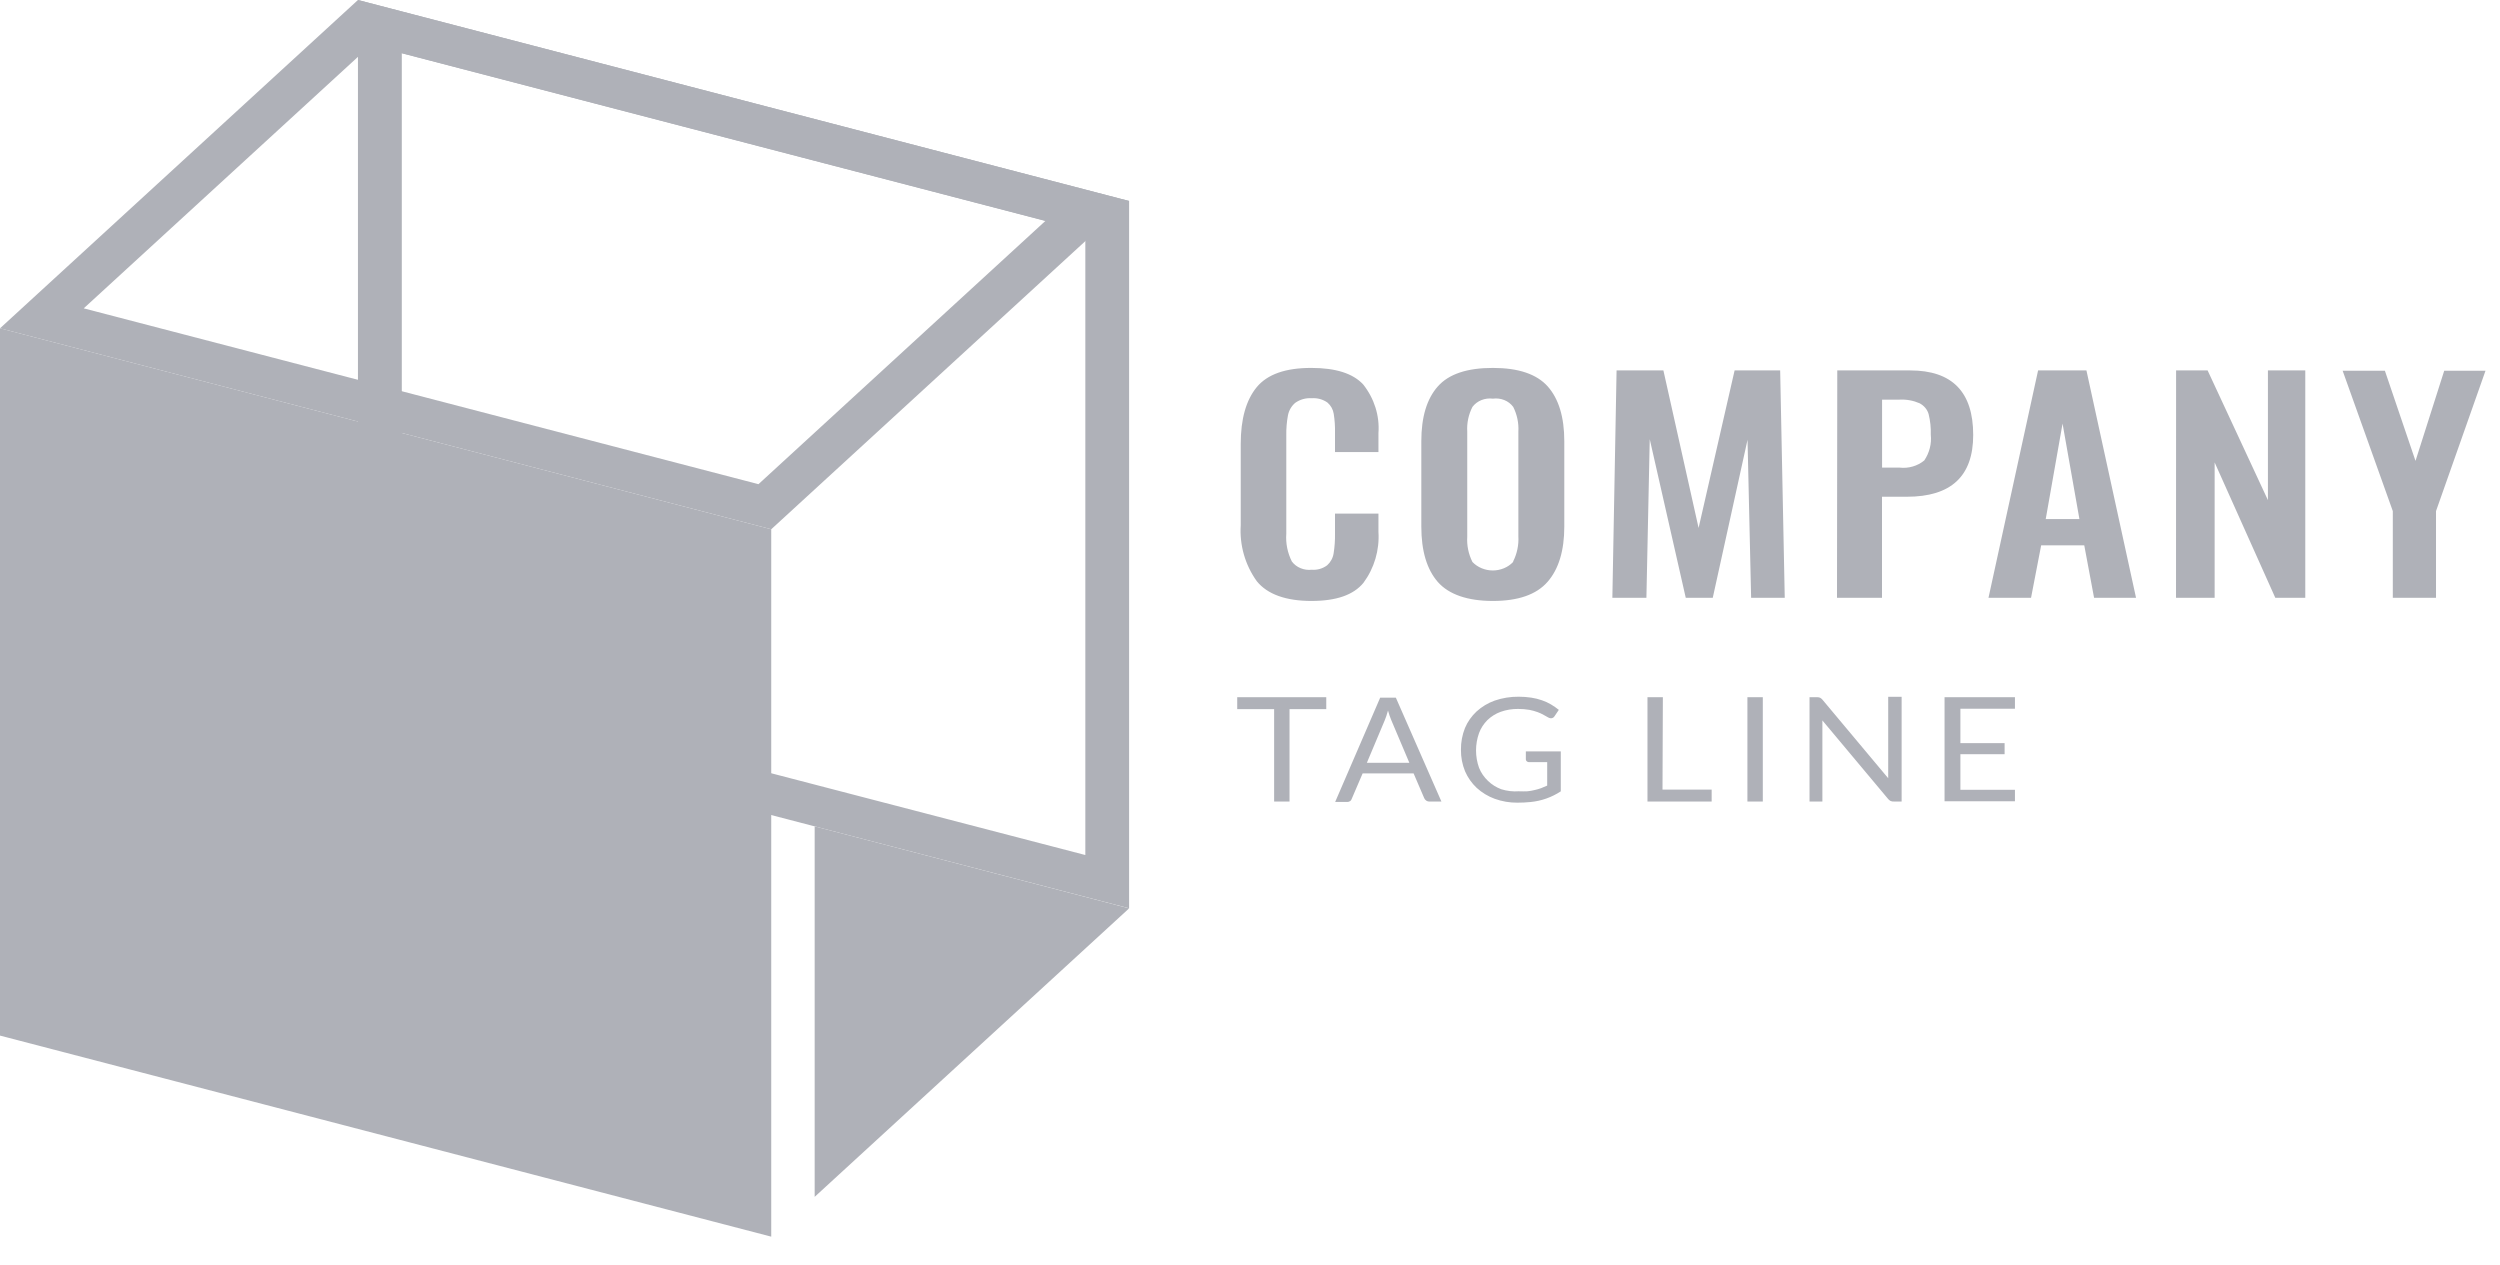
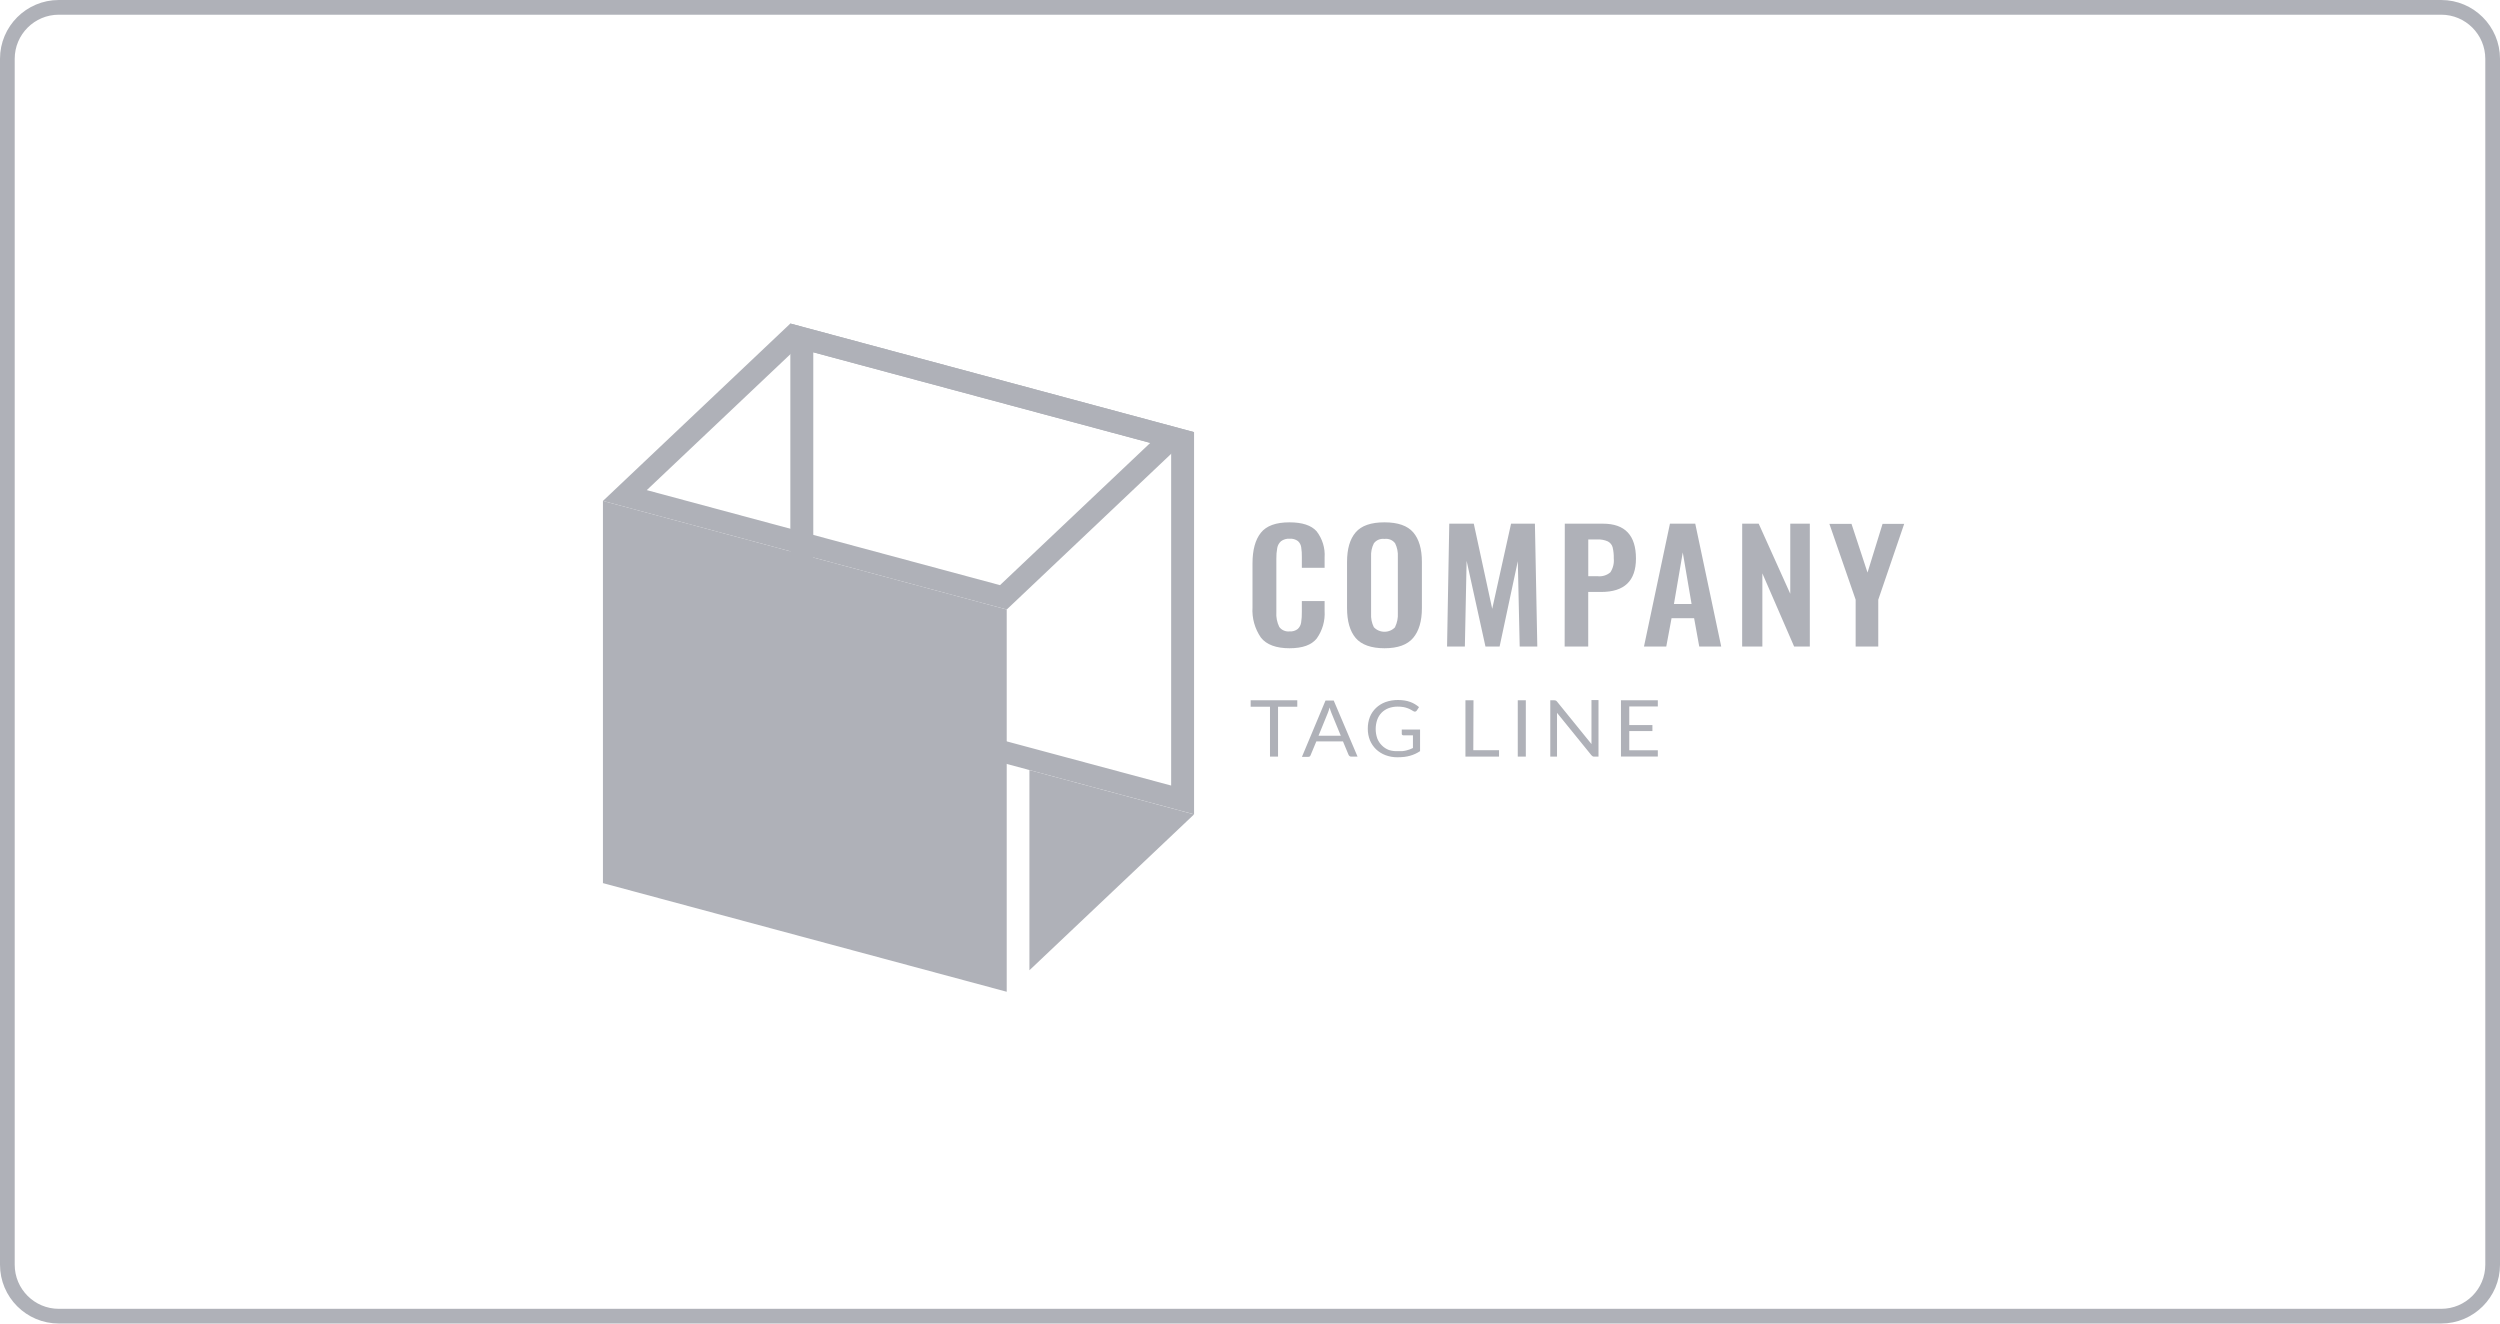
- <svg xmlns="http://www.w3.org/2000/svg" width="89" height="45" fill="none">
-   <path d="M44.74 20.689a3.085 3.085 0 01-.57-1.994v-2.89c0-.885.189-1.558.567-2.019.378-.46 1.028-.69 1.949-.688.865 0 1.48.196 1.843.588.396.5.589 1.112.544 1.729v.679h-1.547v-.688c.005-.225-.01-.45-.045-.673a.662.662 0 00-.221-.4.856.856 0 00-.561-.156.906.906 0 00-.59.165.779.779 0 00-.257.44 3.555 3.555 0 00-.06.715v3.507c-.025.338.044.677.198.985a.731.731 0 00.31.238.804.804 0 00.399.056.806.806 0 00.548-.159.717.717 0 00.23-.426c.037-.233.053-.468.049-.703v-.711h1.547v.65a2.76 2.76 0 01-.535 1.816c-.355.43-.961.644-1.852.644-.891 0-1.564-.23-1.946-.705zM51.186 20.718c-.391-.45-.587-1.105-.587-1.973v-3.04c0-.858.196-1.507.587-1.948.39-.441 1.044-.66 1.961-.659.91 0 1.56.22 1.952.659.39.44.59 1.09.59 1.949v3.04c0 .858-.2 1.516-.597 1.969-.397.453-1.044.679-1.945.679-.9 0-1.567-.23-1.961-.676zm2.682-.73c.14-.28.204-.59.186-.899v-3.721a1.738 1.738 0 00-.183-.882.735.735 0 00-.316-.243.808.808 0 00-.408-.051.82.82 0 00-.41.052.746.746 0 00-.318.242 1.7 1.7 0 00-.185.882v3.739c-.02.31.044.618.185.9a.96.96 0 00.327.222 1.035 1.035 0 00.796 0 .96.96 0 00.326-.223v-.017zM57.55 13.187h1.667l1.253 5.608 1.282-5.608h1.622l.163 8.095H62.34l-.128-5.626-1.238 5.626h-.961l-1.282-5.647-.119 5.647H57.4l.15-8.095zM65.406 13.187h2.596c1.496 0 2.244.766 2.244 2.298 0 1.468-.788 2.2-2.362 2.199h-.885v3.598h-1.602l.01-8.095zm2.218 3.46c.158.018.319.005.471-.04.152-.044.292-.118.41-.216.184-.274.265-.595.231-.914a2.687 2.687 0 00-.077-.735.607.607 0 00-.118-.222.67.67 0 00-.202-.163 1.574 1.574 0 00-.715-.13h-.622v2.42h.622zM72.556 13.187h1.721l1.766 8.095h-1.494l-.349-1.867h-1.535l-.36 1.867H70.79l1.766-8.095zm1.471 5.29l-.6-3.397-.599 3.398h1.199zM77.469 13.187h1.122l2.147 4.618v-4.618h1.33v8.095h-1.067l-2.16-4.82v4.82h-1.375l.003-8.095zM85.184 18.195l-1.786-4.997h1.504l1.09 3.21 1.022-3.21h1.47l-1.762 4.997v3.087h-1.538v-3.087zM47.215 24.821v.424h-1.308v3.289h-.548v-3.29h-1.314v-.423h3.17zM51.314 28.534h-.423a.18.18 0 01-.119-.035.19.19 0 01-.07-.085l-.378-.882H48.51l-.378.882a.248.248 0 01-.058.1.187.187 0 01-.119.035h-.423l1.603-3.713h.557l1.622 3.698zm-2.654-1.378h1.513l-.64-1.511a2.812 2.812 0 01-.12-.35l-.06.197-.058.155-.635 1.509zM54.077 28.17c.1.004.2.004.3 0 .087-.009.173-.024.257-.045.079-.017.156-.04.231-.067.07-.027.141-.06.215-.091v-.835h-.641a.117.117 0 01-.11-.06.079.079 0 01-.009-.037v-.285h1.244v1.422a2.375 2.375 0 01-1.077.38 4.569 4.569 0 01-.468.023 2.316 2.316 0 01-.808-.138 1.946 1.946 0 01-.64-.388 1.79 1.79 0 01-.414-.588 1.956 1.956 0 01-.147-.77 2.03 2.03 0 01.144-.776c.092-.22.233-.42.413-.588a1.92 1.92 0 01.641-.385c.275-.095.566-.142.859-.139.15 0 .298.011.446.033.13.02.258.05.38.094.113.038.22.088.321.147.099.058.192.123.28.194l-.155.23a.138.138 0 01-.052.05.154.154 0 01-.073.02.202.202 0 01-.099-.03 1.946 1.946 0 01-.157-.088 1.384 1.384 0 00-.215-.1 1.931 1.931 0 00-.295-.082 2.319 2.319 0 00-.407-.033 1.793 1.793 0 00-.618.103 1.341 1.341 0 00-.471.294c-.133.134-.235.29-.298.462a1.838 1.838 0 000 1.237c.07.175.179.334.32.468.132.127.291.227.468.294.204.064.42.09.635.073zM59.185 28.11h1.75v.424H58.65V24.82h.548l-.013 3.29zM62.756 28.534h-.548V24.82h.548v3.713zM64.794 24.839c.032.017.06.04.083.067l2.343 2.799a.913.913 0 010-.132v-2.767h.478v3.728h-.276a.246.246 0 01-.119-.02.311.311 0 01-.086-.071l-2.34-2.796v2.887h-.458v-3.713h.285a.24.24 0 01.09.018zM71.732 24.821v.409H69.79v1.226h1.574v.394H69.79v1.266h1.942v.41h-2.506V24.82h2.506zM14.303 1.893l24.335 6.338v22.208l-24.334-6.335V1.894zM12.743 0v25.183l27.453 7.152V7.155L12.743 0z" fill="#AFB1B8" />
-   <path d="M27.456 44.025L0 36.867v-25.18l27.456 7.155v25.183z" fill="#AFB1B8" />
-   <path d="M13.198 1.608l24.017 6.258-10.214 9.371-24.02-6.26 10.217-9.37zM12.743 0L0 11.688l27.456 7.154 12.74-11.687L12.743 0zM29.002 42.608l11.194-10.27-11.194-2.919v13.19z" fill="#AFB1B8" />
+ <svg xmlns="http://www.w3.org/2000/svg" width="170" height="90" fill="none">
+   <rect x=".5" y=".5" width="169" height="89" rx="3.5" stroke="#AFB1B8" />
+   <path d="M85.74 43.353a3.259 3.259 0 01-.57-2.057v-2.983c0-.914.189-1.609.567-2.084.378-.475 1.028-.712 1.949-.71.865 0 1.48.202 1.843.607.396.516.589 1.147.544 1.784v.7h-1.547v-.71a3.961 3.961 0 00-.045-.694.69.69 0 00-.221-.413.836.836 0 00-.561-.16.886.886 0 00-.59.17.81.81 0 00-.256.455c-.045.243-.065.49-.061.737v3.62c-.025.349.043.698.198 1.016a.734.734 0 00.31.246.78.78 0 00.399.058.788.788 0 00.548-.164.748.748 0 00.23-.44c.037-.24.053-.483.048-.725v-.735h1.548v.67a2.914 2.914 0 01-.535 1.876c-.355.443-.961.664-1.852.664-.891 0-1.564-.236-1.946-.728zM92.186 43.384c-.391-.465-.587-1.141-.587-2.036V38.21c0-.886.196-1.556.587-2.011.39-.455 1.044-.682 1.961-.68.91 0 1.56.227 1.952.68.39.455.59 1.125.59 2.011v3.138c0 .886-.2 1.565-.597 2.033-.397.467-1.044.7-1.945.7-.9 0-1.567-.236-1.961-.697zm2.682-.753c.14-.29.204-.61.186-.928V37.86a1.843 1.843 0 00-.183-.91.738.738 0 00-.316-.25.784.784 0 00-.408-.053.794.794 0 00-.41.054.75.75 0 00-.317.25c-.141.283-.205.596-.186.91v3.859c-.02.32.044.638.186.928a.96.96 0 00.326.23 1.008 1.008 0 00.796 0 .96.96 0 00.326-.23v-.018zM98.55 35.61h1.667l1.253 5.79 1.282-5.79h1.622l.163 8.356h-1.198l-.128-5.807-1.238 5.807h-.961l-1.282-5.828-.119 5.828H98.4l.15-8.355zM106.406 35.61h2.596c1.495 0 2.243.791 2.243 2.373 0 1.515-.787 2.271-2.362 2.27h-.884v3.713h-1.603l.01-8.355zm2.218 3.571c.158.02.319.006.471-.04.152-.045.292-.122.41-.224.184-.282.265-.613.231-.943a2.892 2.892 0 00-.077-.758.635.635 0 00-.118-.23.668.668 0 00-.203-.168 1.526 1.526 0 00-.714-.133h-.622v2.496h.622zM113.556 35.61h1.721l1.766 8.356h-1.494l-.349-1.927h-1.535l-.359 1.927h-1.516l1.766-8.355zm1.471 5.462l-.599-3.508-.6 3.508h1.199zM118.469 35.61h1.122l2.147 4.767V35.61h1.33v8.355h-1.067l-2.16-4.976v4.976h-1.375l.003-8.355zM126.184 40.78l-1.786-5.158h1.504l1.089 3.313 1.023-3.313h1.471l-1.763 5.158v3.186h-1.538V40.78zM88.215 47.619v.437h-1.308v3.395h-.548v-3.395h-1.314v-.437h3.17zM92.314 51.451h-.423a.176.176 0 01-.119-.036.196.196 0 01-.07-.088l-.379-.91H89.51l-.379.91a.257.257 0 01-.057.103.183.183 0 01-.119.036h-.423l1.603-3.831h.557l1.622 3.816zm-2.654-1.423h1.513l-.641-1.56a2.964 2.964 0 01-.119-.36l-.06.203-.058.16-.635 1.557zM95.077 51.075c.1.005.2.005.3 0 .088-.009.173-.024.257-.046a1.82 1.82 0 00.231-.07c.07-.027.141-.06.215-.094v-.861h-.641a.12.12 0 01-.087-.03.087.087 0 01-.032-.07v-.295h1.244v1.469a2.355 2.355 0 01-.676.312 2.655 2.655 0 01-.401.08 4.459 4.459 0 01-.468.024 2.252 2.252 0 01-.808-.143 1.937 1.937 0 01-.64-.4 1.849 1.849 0 01-.414-.607 2.076 2.076 0 01-.147-.795 2.155 2.155 0 01.144-.801c.092-.228.233-.434.413-.607.183-.173.401-.308.641-.398.275-.098.566-.146.859-.143.15 0 .298.011.446.034.13.02.258.053.38.097.113.04.22.09.321.152.099.06.192.127.28.2l-.155.237a.14.14 0 01-.052.052.15.15 0 01-.073.02.196.196 0 01-.099-.03 1.923 1.923 0 01-.157-.09 1.372 1.372 0 00-.215-.104 1.873 1.873 0 00-.295-.085 2.255 2.255 0 00-.407-.033 1.743 1.743 0 00-.618.106 1.337 1.337 0 00-.471.303c-.133.138-.235.3-.298.477a1.954 1.954 0 000 1.277c.07.18.179.345.32.483.132.131.291.234.468.303.204.066.42.092.635.076zM100.185 51.014h1.75v.437H99.65v-3.832h.548l-.013 3.395zM103.756 51.45h-.548V47.62h.548v3.832zM105.794 47.637a.27.27 0 01.083.07l2.343 2.889a1.036 1.036 0 010-.137v-2.855h.478v3.847h-.276a.242.242 0 01-.119-.021.318.318 0 01-.086-.073l-2.34-2.885v2.979h-.458V47.62h.285c.031 0 .062.006.09.018zM112.732 47.619v.422h-1.942v1.265h1.574v.406h-1.574v1.308h1.942v.422h-2.506v-3.823h2.506zM55.303 23.954l24.335 6.541v22.922L55.303 46.88V23.954zM53.743 22v25.992l27.453 7.382v-25.99L53.743 22z" fill="#AFB1B8" />
+   <path d="M68.457 67.44L41 60.052v-25.99l27.457 7.385V67.44z" fill="#AFB1B8" />
+   <path d="M54.198 23.66l24.018 6.459L68 39.79l-24.02-6.462 10.217-9.67zM53.743 22L41 34.063l27.457 7.385 12.739-12.063L53.743 22zM70.001 65.978l11.195-10.6-11.195-3.013v13.613z" fill="#AFB1B8" />
</svg>
